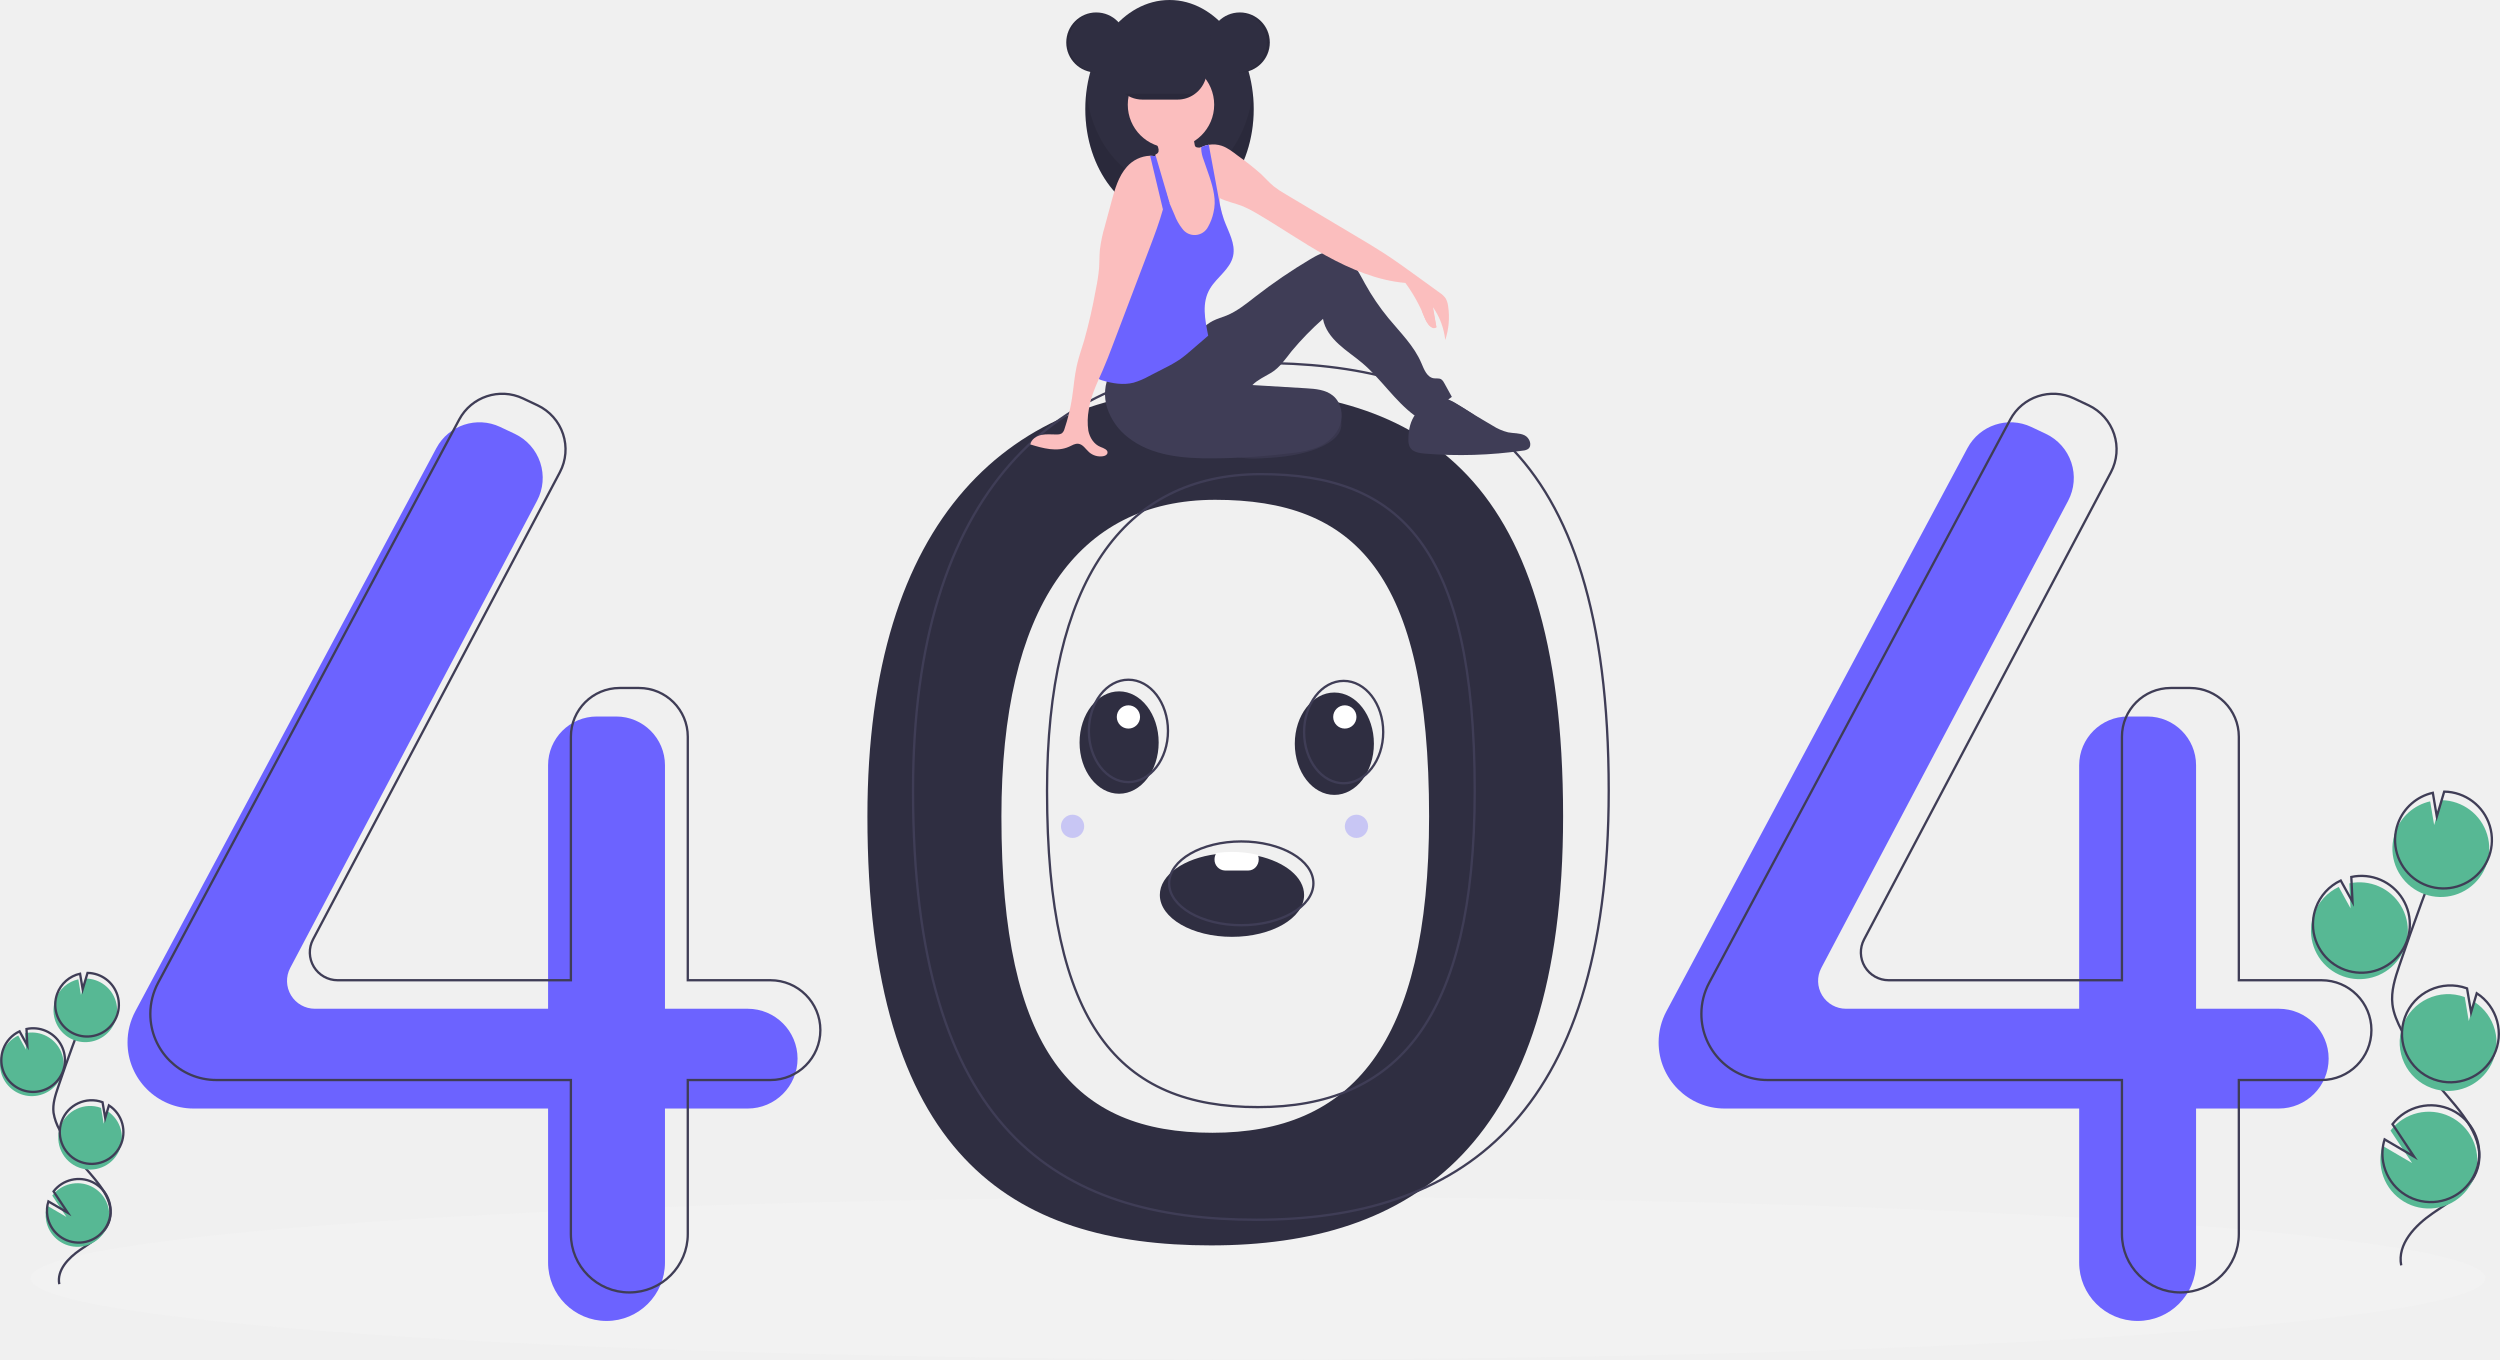
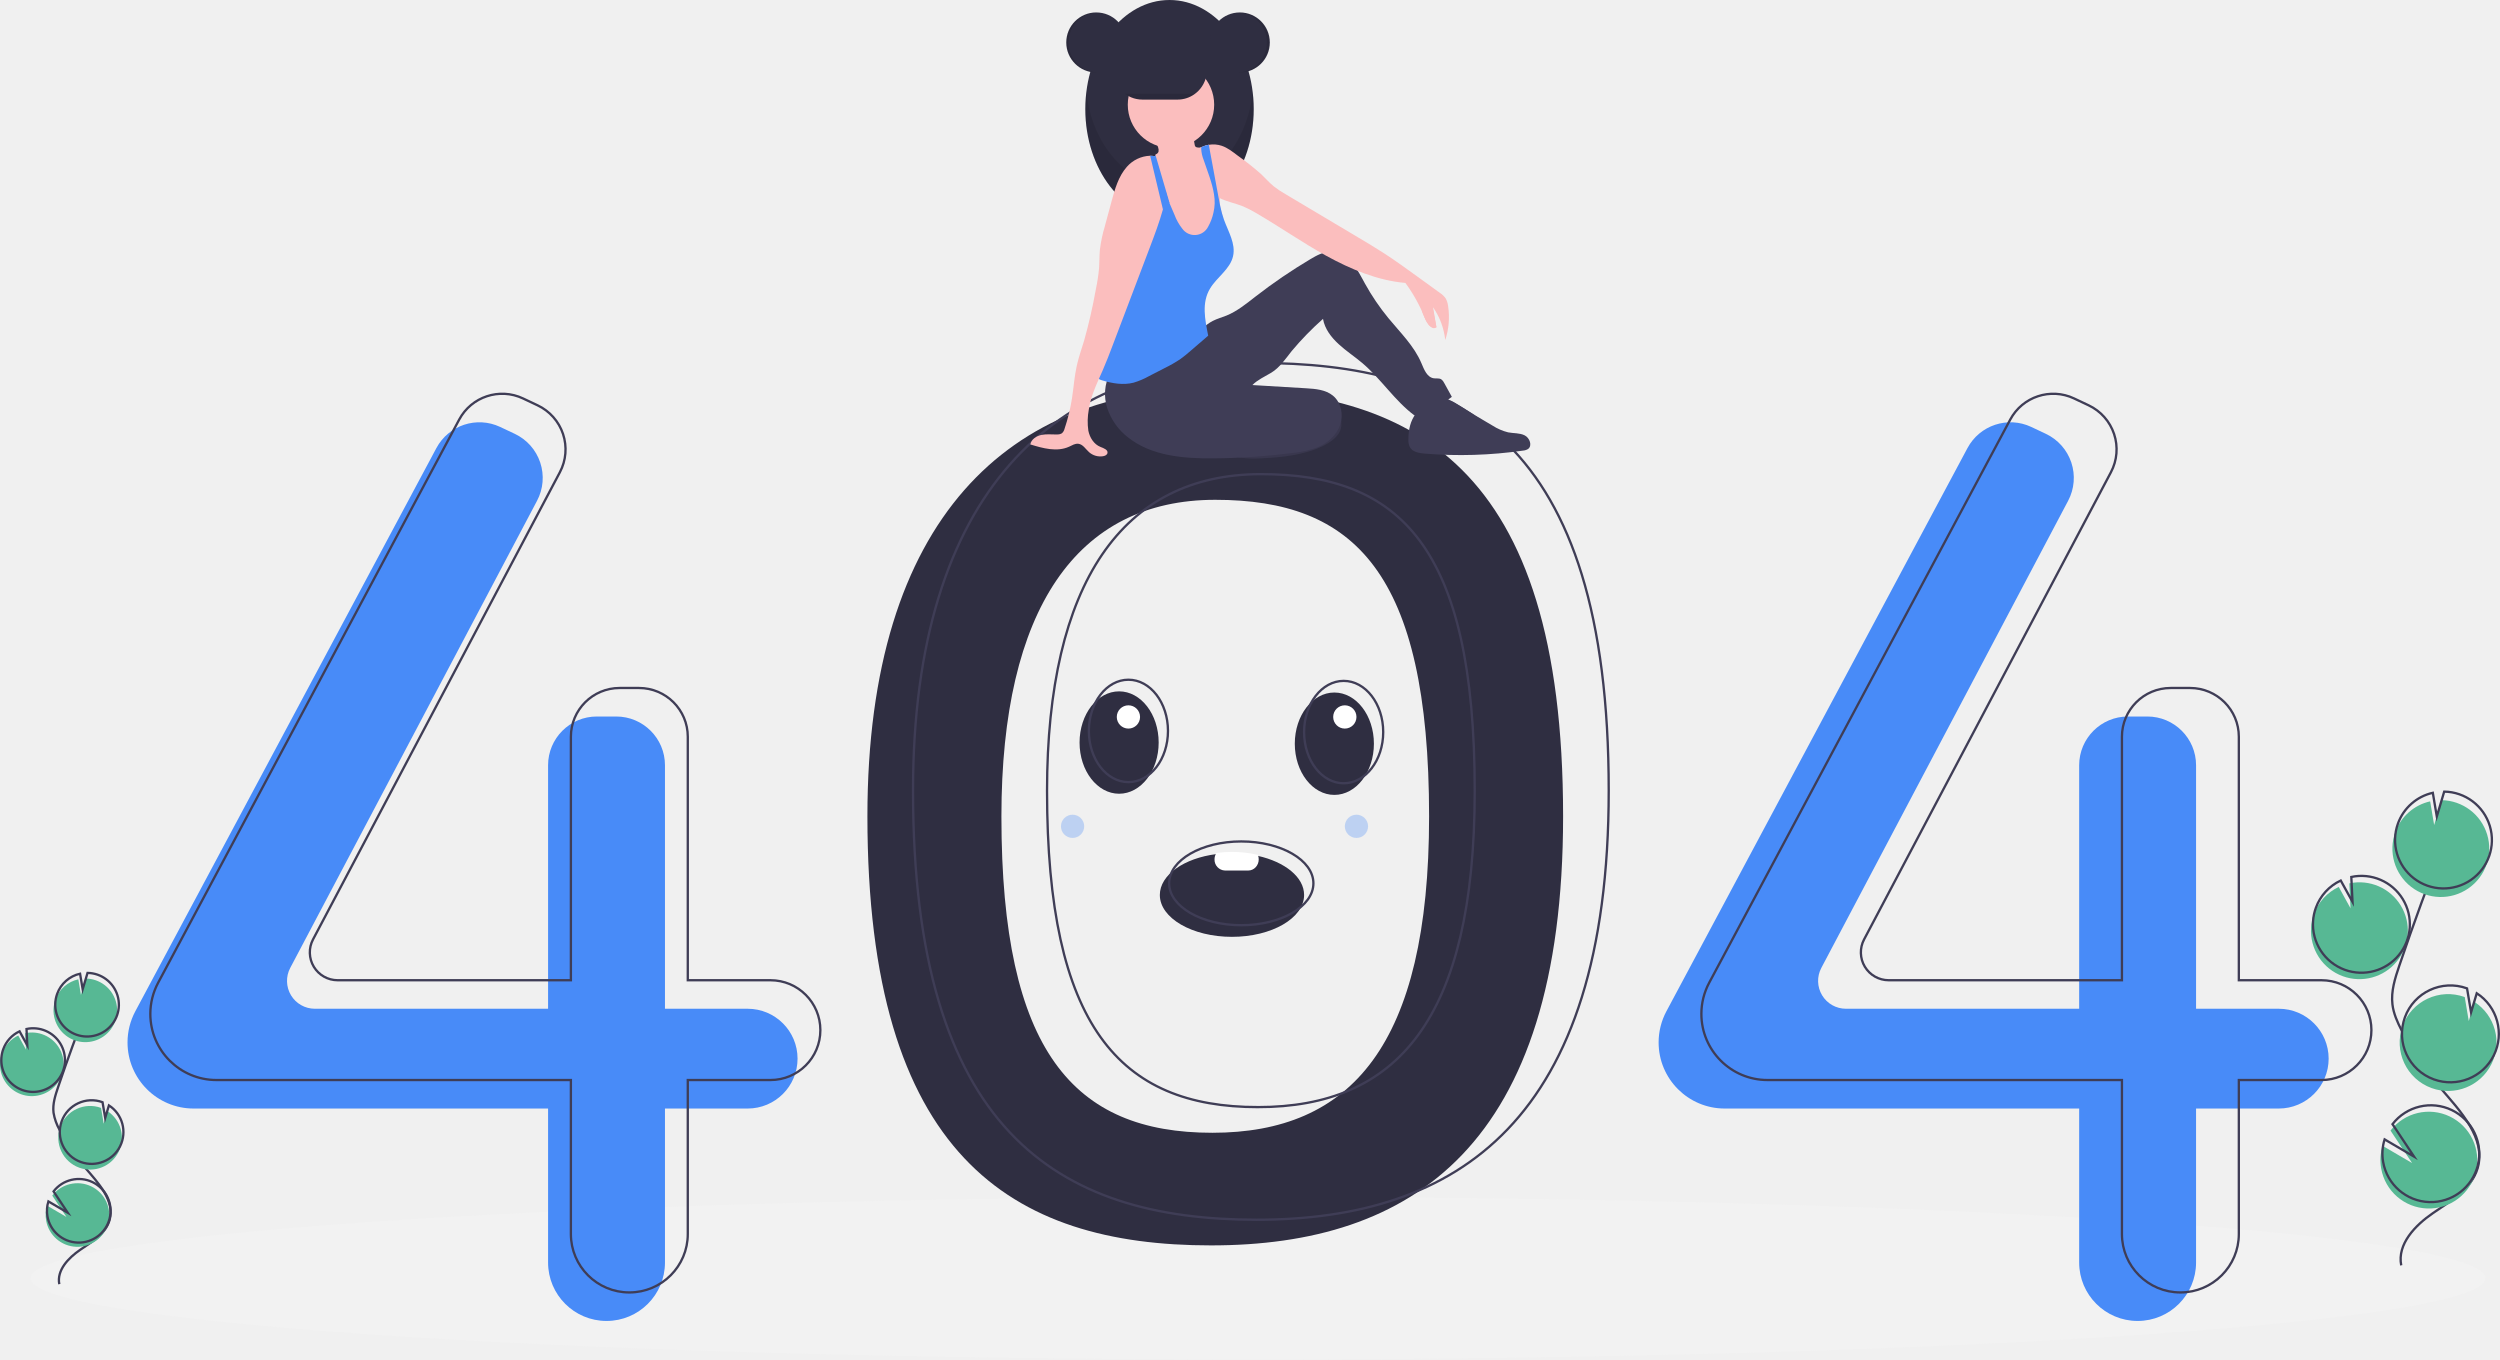
<svg xmlns="http://www.w3.org/2000/svg" id="fd59ce54-f850-4dfc-bc34-dd7d379d600e" data-name="Layer 1" width="1074.392" height="584.231" viewBox="0 0 1074.392 584.231">
  <ellipse cx="540.643" cy="549.309" rx="527.5" ry="34.922" fill="#f2f2f2" />
  <path d="M583.48,324.894c-85.944,0-147.651,55.139-147.651,183.798,0,145.813,61.707,184.411,147.651,184.411s151.327-42.274,151.327-184.411C734.807,356.753,669.424,324.894,583.48,324.894Zm.565,319.808c-59.527,0-90.626-34.923-90.626-135.916,0-89.112,32.372-136.105,91.899-136.105s91.899,30.868,91.899,136.105C677.217,607.234,643.572,644.703,584.045,644.703Z" transform="translate(-63.054 -157.8845)" fill="#2f2e41" />
-   <path d="M384.365,591.401H348.831V486.762A20.956,20.956,0,0,0,327.875,465.806h-8.326a20.956,20.956,0,0,0-20.956,20.956V591.401H198.363a11.963,11.963,0,0,1-10.578-17.552l106.082-200.78A20.956,20.956,0,0,0,284.287,344.33l-6.262-2.957a20.956,20.956,0,0,0-27.429,9.07L121.214,592.475a28.416,28.416,0,0,0-3.356,13.396v0a28.416,28.416,0,0,0,28.416,28.416H298.593v66.167a25.119,25.119,0,0,0,25.119,25.119h0a25.119,25.119,0,0,0,25.119-25.119V634.287h35.534a21.443,21.443,0,0,0,21.443-21.443v0A21.443,21.443,0,0,0,384.365,591.401Z" transform="translate(-63.054 -157.8845)" fill="#6c63ff" />
-   <path d="M1042.362,591.401h-35.534V486.762A20.956,20.956,0,0,0,985.872,465.806h-8.326a20.956,20.956,0,0,0-20.956,20.956V591.401H856.359a11.963,11.963,0,0,1-10.578-17.552L951.864,373.069A20.956,20.956,0,0,0,942.284,344.33l-6.262-2.957a20.956,20.956,0,0,0-27.429,9.07L779.211,592.475a28.416,28.416,0,0,0-3.356,13.396v0a28.416,28.416,0,0,0,28.416,28.416H956.589v66.167a25.119,25.119,0,0,0,25.119,25.119h0a25.119,25.119,0,0,0,25.119-25.119V634.287h35.534a21.443,21.443,0,0,0,21.443-21.443v0A21.443,21.443,0,0,0,1042.362,591.401Z" transform="translate(-63.054 -157.8845)" fill="#6c63ff" />
+   <path d="M384.365,591.401H348.831V486.762A20.956,20.956,0,0,0,327.875,465.806h-8.326a20.956,20.956,0,0,0-20.956,20.956V591.401H198.363a11.963,11.963,0,0,1-10.578-17.552l106.082-200.78A20.956,20.956,0,0,0,284.287,344.33l-6.262-2.957a20.956,20.956,0,0,0-27.429,9.07L121.214,592.475a28.416,28.416,0,0,0-3.356,13.396v0a28.416,28.416,0,0,0,28.416,28.416H298.593v66.167a25.119,25.119,0,0,0,25.119,25.119h0a25.119,25.119,0,0,0,25.119-25.119V634.287h35.534a21.443,21.443,0,0,0,21.443-21.443v0A21.443,21.443,0,0,0,384.365,591.401Z" transform="translate(-63.054 -157.8845)" fill="#488bf8" />
+   <path d="M1042.362,591.401h-35.534V486.762A20.956,20.956,0,0,0,985.872,465.806h-8.326a20.956,20.956,0,0,0-20.956,20.956V591.401H856.359a11.963,11.963,0,0,1-10.578-17.552L951.864,373.069A20.956,20.956,0,0,0,942.284,344.33l-6.262-2.957a20.956,20.956,0,0,0-27.429,9.07L779.211,592.475a28.416,28.416,0,0,0-3.356,13.396v0a28.416,28.416,0,0,0,28.416,28.416H956.589v66.167a25.119,25.119,0,0,0,25.119,25.119h0a25.119,25.119,0,0,0,25.119-25.119V634.287h35.534a21.443,21.443,0,0,0,21.443-21.443v0A21.443,21.443,0,0,0,1042.362,591.401Z" transform="translate(-63.054 -157.8845)" fill="#488bf8" />
  <path d="M394.168,579.148H358.634V474.509a20.956,20.956,0,0,0-20.956-20.956h-8.326a20.956,20.956,0,0,0-20.956,20.956V579.148H208.165a11.963,11.963,0,0,1-10.578-17.552L303.67,360.816a20.956,20.956,0,0,0-9.58-28.739l-6.262-2.957a20.956,20.956,0,0,0-27.429,9.07L131.017,580.222a28.416,28.416,0,0,0-3.356,13.396v0a28.416,28.416,0,0,0,28.416,28.416H308.395v66.167a25.119,25.119,0,0,0,25.119,25.119h0a25.119,25.119,0,0,0,25.119-25.119V622.034h35.534a21.443,21.443,0,0,0,21.443-21.443v0A21.443,21.443,0,0,0,394.168,579.148Z" transform="translate(-63.054 -157.8845)" fill="none" stroke="#3f3d56" stroke-miterlimit="10" />
  <path d="M1060.742,579.148h-35.534V474.509a20.956,20.956,0,0,0-20.956-20.956H995.925a20.956,20.956,0,0,0-20.956,20.956V579.148H874.739a11.963,11.963,0,0,1-10.578-17.552L970.244,360.816a20.956,20.956,0,0,0-9.58-28.739l-6.262-2.957a20.956,20.956,0,0,0-27.429,9.07L797.59,580.222a28.416,28.416,0,0,0-3.356,13.396v0a28.416,28.416,0,0,0,28.416,28.416H974.969v66.167a25.119,25.119,0,0,0,25.119,25.119h0a25.119,25.119,0,0,0,25.119-25.119V622.034h35.534a21.443,21.443,0,0,0,21.443-21.443v0A21.443,21.443,0,0,0,1060.742,579.148Z" transform="translate(-63.054 -157.8845)" fill="none" stroke="#3f3d56" stroke-miterlimit="10" />
  <path d="M603.085,313.866c-85.944,0-147.651,55.139-147.651,183.798,0,145.813,61.707,184.411,147.651,184.411s151.327-42.274,151.327-184.411C754.412,345.725,689.029,313.866,603.085,313.866Zm.565,319.808c-59.527,0-90.626-34.923-90.626-135.916,0-89.112,32.372-136.105,91.899-136.105s91.899,30.868,91.899,136.105C696.822,596.206,663.177,633.675,603.65,633.675Z" transform="translate(-63.054 -157.8845)" fill="none" stroke="#3f3d56" stroke-miterlimit="10" />
  <circle cx="471.141" cy="18.25" r="12.901" fill="#2f2e41" />
  <ellipse cx="502.607" cy="46.885" rx="36.186" ry="46.885" fill="#2f2e41" />
  <path d="M565.661,237.494c-18.128,0-33.141-17.271-35.776-39.805a60.976,60.976,0,0,0-.41,7.08c0,25.894,16.201,46.885,36.186,46.885s36.186-20.991,36.186-46.885a60.976,60.976,0,0,0-.41-7.08C598.803,220.224,583.789,237.494,565.661,237.494Z" transform="translate(-63.054 -157.8845)" opacity="0.1" />
  <path d="M639.296,342.073c-.777,3.193-4.128,5.751-7.839,7.538-7.802,3.757-17.425,4.878-26.76,5.254a45.176,45.176,0,0,1-7.144-.132,20.537,20.537,0,0,1-12.251-5.631,1.681,1.681,0,0,1,.044-2.844c4.969-5.459,13.262-8.806,21.616-11.216,6.334-1.827,17.381-6.561,24.29-5.922C637.944,329.739,640.277,338.041,639.296,342.073Z" transform="translate(-63.054 -157.8845)" fill="#3f3d56" />
  <path d="M639.296,342.073c-.777,3.193-4.128,5.751-7.839,7.538-7.802,3.757-17.425,4.878-26.76,5.254a45.176,45.176,0,0,1-7.144-.132,20.537,20.537,0,0,1-12.251-5.631,1.681,1.681,0,0,1,.044-2.844c4.969-5.459,13.262-8.806,21.616-11.216,6.334-1.827,17.381-6.561,24.29-5.922C637.944,329.739,640.277,338.041,639.296,342.073Z" transform="translate(-63.054 -157.8845)" opacity="0.1" />
  <path d="M540.098,318.206a19.77,19.77,0,0,0-1.199,15.075,26.339,26.339,0,0,0,8.829,12.497c10.095,8.092,23.988,9.205,36.925,9.093a284.649,284.649,0,0,0,33.905-2.324,40.538,40.538,0,0,0,11.001-2.554c4.222-1.827,7.933-5.178,9.436-9.526s.436-9.672-3.134-12.574c-3.137-2.55-7.463-2.9-11.498-3.143l-23.088-1.387c2.281-2.308,5.318-3.614,8.096-5.292,3.685-2.226,6.134-5.965,8.813-9.335a129.001,129.001,0,0,1,13.439-13.817c.751,4.31,3.478,7.85,6.687,10.824s6.908,5.368,10.244,8.2c8.079,6.858,13.896,16.167,22.392,22.5a43.829,43.829,0,0,0,16.049-8.012l-3.302-5.981a3.94,3.94,0,0,0-1.245-1.553c-.935-.575-2.14-.279-3.225-.441-2.901-.435-4.168-3.784-5.306-6.487-3.125-7.422-9.108-13.18-14.218-19.404a98.009,98.009,0,0,1-9.996-14.723c-1.717-3.102-3.288-6.331-5.617-9.003s-5.594-4.773-9.139-4.781c-3.132-.007-6.021,1.584-8.714,3.183a230.477,230.477,0,0,0-23.63,16.099c-3.944,3.062-7.863,6.296-12.489,8.174-1.947.79-4,1.331-5.869,2.292-3.273,1.684-5.757,4.534-8.431,7.064C566.277,311.892,553.219,317.738,540.098,318.206Z" transform="translate(-63.054 -157.8845)" fill="#3f3d56" />
  <path d="M588.374,253.983a23.774,23.774,0,0,1-1.734,8.033,10.045,10.045,0,0,1-5.768,5.573,12.375,12.375,0,0,1-5.623.182,10.882,10.882,0,0,1-4.582-1.561c-2.165-1.488-3.244-4.144-3.637-6.743-.393-2.596-.217-5.249-.469-7.863a42.944,42.944,0,0,0-1.202-6.255c-.17-.683-.343-1.362-.513-2.042-.167-.68-.33-1.359-.481-2.039-.138-.639-.267-1.281-.378-1.926-.091-.544-.173-1.092-.233-1.643a18.423,18.423,0,0,0-.809-4.811,14.607,14.607,0,0,0-1.687-2.854c-.286-.409-.563-.818-.818-1.243a5.89,5.89,0,0,1-.972-3.748,3.286,3.286,0,0,1,.148-.601c.025-.076.053-.151.085-.223A1.802,1.802,0,0,0,560.932,223.07a3.433,3.433,0,0,0-.148-1.778,11.318,11.318,0,0,0-.96-2.288c-.264-.478-1.161-1.34-1.167-1.888-.013-1.101,2.14-1.989,3.011-2.423a16.796,16.796,0,0,1,8.597-1.743c1.904.129,3.968.714,5.019,2.31.944,1.438.818,3.301,1.221,4.972a1.471,1.471,0,0,0,.299.664,1.341,1.341,0,0,0,.739.34,4.549,4.549,0,0,0,1.416.057h.003a2.931,2.931,0,0,0,.371-.054,4.957,4.957,0,0,0,2.033-.878q.585-.156,1.18-.255a.251.251,0,0,0,.047-.009c1.576,4.975,1.781,10.308,3.071,15.374.639,2.52,1.554,5.009,1.683,7.602.009.113.013.23.016.346.019.834-.047,1.674-.013,2.505a6.981,6.981,0,0,0,.126,1.114,15.611,15.611,0,0,0,.525,1.743l.009.028c.06.183.116.368.164.554.035.135.066.267.091.403l.003.009A14.938,14.938,0,0,1,588.374,253.983Z" transform="translate(-63.054 -157.8845)" fill="#fbbebe" />
  <circle cx="503.237" cy="44.997" r="18.565" fill="#fbbebe" />
  <path d="M684.157,304.033a30.445,30.445,0,0,0-5.236-14.103q.722,4.295,1.447,8.587a3.214,3.214,0,0,1-3.367-1.035,10.337,10.337,0,0,1-1.765-3.276,67.466,67.466,0,0,0-8.21-14.736c-11.819-.985-23.502-5.884-33.896-11.595-10.396-5.708-20.126-12.552-30.384-18.502a43.573,43.573,0,0,0-5.544-2.832c-3.21-1.287-6.812-1.954-9.855-3.468-.204-.101-.409-.208-.61-.318a12.578,12.578,0,0,1-1.945-1.306,10.344,10.344,0,0,1-.931-.856,20.351,20.351,0,0,1-3.559-5.953c-1.633-3.612-2.215-7.97-3.845-11.583a11.203,11.203,0,0,1,2.502-1.765h.003c.132-.069.264-.135.4-.198a11.94,11.94,0,0,1,2.004-.733q.585-.156,1.18-.255a.251.251,0,0,0,.047-.009,11.566,11.566,0,0,1,5.491.434c2.587.875,4.767,2.621,6.941,4.273a114.02,114.02,0,0,1,10.148,8.049c1.794,1.718,3.43,3.606,5.359,5.167a42.144,42.144,0,0,0,5.057,3.351q15.656,9.327,31.315,18.65c3.534,2.105,7.07,4.21,10.526,6.438,5.249,3.386,10.308,7.055,15.365,10.721q4.47,3.238,8.936,6.479a9.728,9.728,0,0,1,2.533,2.341,8.472,8.472,0,0,1,1.123,3.433A31.387,31.387,0,0,1,684.157,304.033Z" transform="translate(-63.054 -157.8845)" fill="#fbbebe" />
-   <path d="M592.977,267.944c-1.252,5.617-6.929,9.012-9.896,13.946-3.688,6.123-2.184,13.241-.799,20.255q-3.795,3.271-7.593,6.542c-1.397,1.199-2.794,2.404-4.298,3.464a57.351,57.351,0,0,1-6.86,3.94q-3.361,1.728-6.721,3.458a32.128,32.128,0,0,1-6.58,2.788c-4.415,1.133-9.103.34-13.471-.972a6.088,6.088,0,0,1-1.473-.601,2.394,2.394,0,0,1-.699-.632,3.911,3.911,0,0,1-.444-2.539c.444-7.351,2.24-14.547,4.031-21.69a85.26,85.26,0,0,1,3.848-12.577,85.077,85.077,0,0,1,5.415-10.151,68.368,68.368,0,0,1,7.929-11.514,18.479,18.479,0,0,0,3.675-4.739c1.117-2.549.686-5.472.913-8.247a17.148,17.148,0,0,1,1.633-6.007v-.003a17.093,17.093,0,0,1,1.743-2.882q.458,1.067.916,2.13.302.699.598,1.394.387.897.768,1.787,1.1,2.558,2.196,5.113a21.59,21.59,0,0,0,3.335,5.944,6.499,6.499,0,0,0,11.123-.853,21.261,21.261,0,0,0,2.272-6.013,19.215,19.215,0,0,0,.252-7.835c-.758-5.009-2.889-10.126-4.437-14.78a14.945,14.945,0,0,1-1.079-4.871,3.351,3.351,0,0,1,.057-.56c.009-.047.019-.098.028-.145a11.94,11.94,0,0,1,2.004-.733q.585-.156,1.18-.255,2.044,11.064,4.094,22.127c.032.173.066.346.098.522.195,1.057.393,2.115.614,3.169.198.957.412,1.91.651,2.857l.009.028c.082.321.167.639.255.957l.003.009c.242.868.513,1.731.818,2.58C590.938,257.475,594.164,262.629,592.977,267.944Z" transform="translate(-63.054 -157.8845)" fill="#6c63ff" />
+   <path d="M592.977,267.944c-1.252,5.617-6.929,9.012-9.896,13.946-3.688,6.123-2.184,13.241-.799,20.255q-3.795,3.271-7.593,6.542c-1.397,1.199-2.794,2.404-4.298,3.464a57.351,57.351,0,0,1-6.86,3.94q-3.361,1.728-6.721,3.458a32.128,32.128,0,0,1-6.58,2.788c-4.415,1.133-9.103.34-13.471-.972a6.088,6.088,0,0,1-1.473-.601,2.394,2.394,0,0,1-.699-.632,3.911,3.911,0,0,1-.444-2.539c.444-7.351,2.24-14.547,4.031-21.69a85.26,85.26,0,0,1,3.848-12.577,85.077,85.077,0,0,1,5.415-10.151,68.368,68.368,0,0,1,7.929-11.514,18.479,18.479,0,0,0,3.675-4.739c1.117-2.549.686-5.472.913-8.247a17.148,17.148,0,0,1,1.633-6.007v-.003a17.093,17.093,0,0,1,1.743-2.882q.458,1.067.916,2.13.302.699.598,1.394.387.897.768,1.787,1.1,2.558,2.196,5.113a21.59,21.59,0,0,0,3.335,5.944,6.499,6.499,0,0,0,11.123-.853,21.261,21.261,0,0,0,2.272-6.013,19.215,19.215,0,0,0,.252-7.835c-.758-5.009-2.889-10.126-4.437-14.78a14.945,14.945,0,0,1-1.079-4.871,3.351,3.351,0,0,1,.057-.56c.009-.047.019-.098.028-.145a11.94,11.94,0,0,1,2.004-.733q.585-.156,1.18-.255,2.044,11.064,4.094,22.127c.032.173.066.346.098.522.195,1.057.393,2.115.614,3.169.198.957.412,1.91.651,2.857l.009.028c.082.321.167.639.255.957l.003.009c.242.868.513,1.731.818,2.58C590.938,257.475,594.164,262.629,592.977,267.944Z" transform="translate(-63.054 -157.8845)" fill="#488bf8" />
  <path d="M668.321,346.877a6.583,6.583,0,0,0,.61,3.143c1.162,2.124,3.95,2.606,6.362,2.805a188.377,188.377,0,0,0,42.266-1.288,4.886,4.886,0,0,0,2.151-.668c1.99-1.395.763-4.795-1.41-5.884s-4.751-.826-7.135-1.297a22.479,22.479,0,0,1-6.678-2.896q-7.252-4.167-14.293-8.688c-2.795-1.795-6.093-3.71-9.24-2.646C672.43,332.343,668.265,337.681,668.321,346.877Z" transform="translate(-63.054 -157.8845)" fill="#3f3d56" />
  <path d="M564.437,240.874v.003c-.022.132-.044.261-.072.39-.035.214-.076.431-.116.645-.39,1.998-.868,3.987-1.419,5.963-1.51,5.459-3.534,10.831-5.541,16.123q-8.081,21.287-16.164,42.577c-1.359,3.575-2.716,7.152-4.261,10.654-.516,1.167-1.048,2.344-1.576,3.534-1.894,4.257-3.713,8.653-4.317,13.184a27.45,27.45,0,0,0-.192,9.04c.604,2.97,2.407,5.872,5.23,6.97,1.378.538,3.351,1.259,2.974,2.69-.204.787-1.098,1.171-1.901,1.303a7.312,7.312,0,0,1-5.966-1.718c-1.507-1.337-2.665-3.417-4.67-3.641-1.388-.151-2.665.68-3.936,1.262-5.186,2.369-11.227.711-16.674-.972.428-2.206,2.643-3.66,4.843-4.1,2.199-.444,4.474-.129,6.718-.189a3.51,3.51,0,0,0,2.042-.525,3.705,3.705,0,0,0,1.101-1.882,78.964,78.964,0,0,0,3.213-13.147c.724-4.666,1.026-9.405,2.058-14.015.802-3.597,2.042-7.08,3.106-10.61a224.682,224.682,0,0,0,5.06-22.077,78.02,78.02,0,0,0,1.425-9.368c.179-2.612.094-5.236.346-7.838a60.888,60.888,0,0,1,2.111-9.997q1.444-5.348,2.885-10.689c1.425-5.271,2.955-10.746,6.567-14.843a13.962,13.962,0,0,1,10.028-4.789,9.882,9.882,0,0,1,2.13.23c.116.028.233.057.349.088a8.634,8.634,0,0,1,2.174.9c1.114-.708,1.68-.459,2.42.632a6.973,6.973,0,0,1,.881,3.795A52.424,52.424,0,0,1,564.437,240.874Z" transform="translate(-63.054 -157.8845)" fill="#fbbebe" />
-   <path d="M565.661,245.046l-.047.047-.255.255-2.53,2.527-1.24-5.208-4.251-17.854a9.882,9.882,0,0,1,2.13.23,3.286,3.286,0,0,1,.148-.601l.201.689,1.441,4.902,2.728,9.308.45,1.532v.003Z" transform="translate(-63.054 -157.8845)" fill="#6c63ff" />
+   <path d="M565.661,245.046l-.047.047-.255.255-2.53,2.527-1.24-5.208-4.251-17.854a9.882,9.882,0,0,1,2.13.23,3.286,3.286,0,0,1,.148-.601l.201.689,1.441,4.902,2.728,9.308.45,1.532v.003Z" transform="translate(-63.054 -157.8845)" fill="#488bf8" />
  <path d="M581.715,188.087a12.582,12.582,0,0,1-3.7,8.896,12.314,12.314,0,0,1-1.36,1.176,12.528,12.528,0,0,1-7.536,2.524H554.023a12.59,12.59,0,0,1,0-25.18h15.096A12.629,12.629,0,0,1,581.715,188.087Z" transform="translate(-63.054 -157.8845)" fill="#2f2e41" />
  <circle cx="532.815" cy="18.25" r="12.901" fill="#2f2e41" />
  <path d="M595.554,163.234c-.158,0-.315.006-.472.012a12.898,12.898,0,0,1,0,25.778c.157.006.314.012.472.012a12.901,12.901,0,1,0,0-25.802Z" transform="translate(-63.054 -157.8845)" opacity="0.1" />
  <path d="M534.195,163.234c.158,0,.315.006.472.012a12.898,12.898,0,0,0,0,25.778c-.157.006-.314.012-.472.012a12.901,12.901,0,0,1,0-25.802Z" transform="translate(-63.054 -157.8845)" opacity="0.1" />
  <path d="M576.655,198.159a12.528,12.528,0,0,1-7.536,2.524H554.023a12.528,12.528,0,0,1-7.536-2.524Z" transform="translate(-63.054 -157.8845)" opacity="0.1" />
  <path d="M674.14,291.64s3.252,9.372,6.229,6.876L677.996,286.267Z" transform="translate(-63.054 -157.8845)" fill="#fbbebe" />
  <path d="M1069.918,577.434a20.813,20.813,0,1,0,2.772-39.915l.521,10.712-5.068-9.18a20.734,20.734,0,0,0-10.684,11.723,20.408,20.408,0,0,0-1.197,5.63A20.809,20.809,0,0,0,1069.918,577.434Z" transform="translate(-63.054 -157.8845)" fill="#57b894" />
  <path d="M1094.995,701.678c-1.789-9.11,5.963-17.187,13.621-22.437s16.605-10.408,19.218-19.317c3.755-12.804-7.43-24.53-16.136-34.642a125.3,125.3,0,0,1-16.524-24.557c-1.811-3.533-3.476-7.225-3.952-11.166-.686-5.675,1.137-11.323,2.974-16.737q9.179-27.052,19.628-53.65" transform="translate(-63.054 -157.8845)" fill="none" stroke="#3f3d56" stroke-miterlimit="10" />
  <path d="M1070.775,574.676a20.813,20.813,0,1,0,2.772-39.915l.521,10.712-5.068-9.18a20.734,20.734,0,0,0-10.684,11.723,20.408,20.408,0,0,0-1.197,5.63A20.809,20.809,0,0,0,1070.775,574.676Z" transform="translate(-63.054 -157.8845)" fill="none" stroke="#3f3d56" stroke-miterlimit="10" />
  <path d="M1092.451,515.473a20.788,20.788,0,0,1,14.98-13.198l1.714,10.184,3.177-10.696a20.81,20.81,0,1,1-19.871,13.71Z" transform="translate(-63.054 -157.8845)" fill="#57b894" />
  <path d="M1093.594,511.795a20.788,20.788,0,0,1,14.98-13.198l1.714,10.184,3.177-10.696a20.81,20.81,0,1,1-19.871,13.71Z" transform="translate(-63.054 -157.8845)" fill="none" stroke="#3f3d56" stroke-miterlimit="10" />
  <path d="M1108.045,625.489a20.81,20.81,0,0,0,18.419-37.023l-2.441,8.219-1.731-10.304a.362.362,0,0,0-.053-.02,20.811,20.811,0,1,0-14.194,39.127Z" transform="translate(-63.054 -157.8845)" fill="#57b894" />
  <path d="M1109.035,621.764a20.81,20.81,0,0,0,18.419-37.023l-2.441,8.219-1.731-10.304a.362.362,0,0,0-.053-.02,20.811,20.811,0,1,0-14.194,39.127Z" transform="translate(-63.054 -157.8845)" fill="none" stroke="#3f3d56" stroke-miterlimit="10" />
  <path d="M1086.378,660.051a20.801,20.801,0,1,0,4.011-16.297l9.273,13.957-12.67-7.408A20.616,20.616,0,0,0,1086.378,660.051Z" transform="translate(-63.054 -157.8845)" fill="#57b894" />
  <path d="M1087.235,657.294a20.801,20.801,0,1,0,4.011-16.297l9.273,13.957-12.67-7.408A20.616,20.616,0,0,0,1087.235,657.294Z" transform="translate(-63.054 -157.8845)" fill="none" stroke="#3f3d56" stroke-miterlimit="10" />
  <path d="M72.061,628.133a13.674,13.674,0,1,0,1.821-26.225l.342,7.038-3.33-6.032a13.623,13.623,0,0,0-7.019,7.702,13.409,13.409,0,0,0-.787,3.699A13.672,13.672,0,0,0,72.061,628.133Z" transform="translate(-63.054 -157.8845)" fill="#57b894" />
  <path d="M88.538,709.763c-1.175-5.986,3.918-11.292,8.949-14.741s10.91-6.838,12.626-12.692c2.467-8.412-4.882-16.117-10.601-22.76A82.324,82.324,0,0,1,88.656,643.436a22.21,22.21,0,0,1-2.597-7.336c-.451-3.729.747-7.439,1.954-10.996q6.031-17.773,12.896-35.249" transform="translate(-63.054 -157.8845)" fill="none" stroke="#3f3d56" stroke-miterlimit="10" />
  <path d="M72.625,626.321a13.674,13.674,0,1,0,1.821-26.225l.342,7.038L71.458,601.103a13.623,13.623,0,0,0-7.019,7.702,13.409,13.409,0,0,0-.787,3.699A13.672,13.672,0,0,0,72.625,626.321Z" transform="translate(-63.054 -157.8845)" fill="none" stroke="#3f3d56" stroke-miterlimit="10" />
  <path d="M86.866,587.423a13.658,13.658,0,0,1,9.842-8.671l1.126,6.691,2.087-7.027a13.673,13.673,0,1,1-13.055,9.007Z" transform="translate(-63.054 -157.8845)" fill="#57b894" />
  <path d="M87.617,585.007a13.658,13.658,0,0,1,9.842-8.671l1.126,6.691L100.673,576a13.673,13.673,0,1,1-13.055,9.007Z" transform="translate(-63.054 -157.8845)" fill="none" stroke="#3f3d56" stroke-miterlimit="10" />
  <path d="M97.112,659.706a13.673,13.673,0,0,0,12.102-24.325l-1.604,5.4-1.137-6.77a.238.238,0,0,0-.035-.013,13.673,13.673,0,1,0-9.326,25.707Z" transform="translate(-63.054 -157.8845)" fill="#57b894" />
  <path d="M97.762,657.259a13.673,13.673,0,0,0,12.102-24.325l-1.604,5.4-1.137-6.77a.238.238,0,0,0-.035-.013,13.673,13.673,0,1,0-9.326,25.707Z" transform="translate(-63.054 -157.8845)" fill="none" stroke="#3f3d56" stroke-miterlimit="10" />
  <path d="M82.876,682.414a13.667,13.667,0,1,0,2.635-10.708l6.092,9.17-8.324-4.867A13.545,13.545,0,0,0,82.876,682.414Z" transform="translate(-63.054 -157.8845)" fill="#57b894" />
  <path d="M83.439,680.602a13.667,13.667,0,1,0,2.635-10.708l6.092,9.17-8.324-4.867A13.545,13.545,0,0,0,83.439,680.602Z" transform="translate(-63.054 -157.8845)" fill="none" stroke="#3f3d56" stroke-miterlimit="10" />
  <ellipse cx="480.946" cy="319.115" rx="17" ry="22" fill="#2f2e41" />
  <ellipse cx="573.446" cy="319.615" rx="17" ry="22" fill="#2f2e41" />
  <path d="M623.5,542.5c0,9.94-13.88,18-31,18s-31-8.06-31-18c0-8.61,10.41-15.81,24.32-17.57a50.104,50.104,0,0,1,6.68-.43,50.699,50.699,0,0,1,11.13,1.2C615.25,528.29,623.5,534.84,623.5,542.5Z" transform="translate(-63.054 -157.8845)" fill="#2f2e41" />
  <ellipse cx="484.946" cy="314.115" rx="17" ry="22" fill="none" stroke="#3f3d56" stroke-miterlimit="10" />
  <ellipse cx="577.446" cy="314.615" rx="17" ry="22" fill="none" stroke="#3f3d56" stroke-miterlimit="10" />
  <ellipse cx="533.446" cy="379.615" rx="31" ry="18" fill="none" stroke="#3f3d56" stroke-miterlimit="10" />
  <path d="M604,527.2a4.937,4.937,0,0,1-1.32,3.392A4.339,4.339,0,0,1,599.5,532h-10a4.664,4.664,0,0,1-4.5-4.8,4.905,4.905,0,0,1,.82-2.741A47.02,47.02,0,0,1,592.5,524a47.665,47.665,0,0,1,11.13,1.28A5.067,5.067,0,0,1,604,527.2Z" transform="translate(-63.054 -157.8845)" fill="#fff" />
  <circle cx="484.946" cy="308.115" r="5" fill="#fff" />
  <circle cx="577.946" cy="308.115" r="5" fill="#fff" />
-   <circle cx="582.946" cy="355.115" r="5" fill="#6c63ff" opacity="0.3" />
-   <circle cx="460.946" cy="355.115" r="5" fill="#6c63ff" opacity="0.3" />
+   <circle cx="582.946" cy="355.115" r="5" fill="#488bf8" opacity="0.3" />
+   <circle cx="460.946" cy="355.115" r="5" fill="#488bf8" opacity="0.3" />
</svg>
